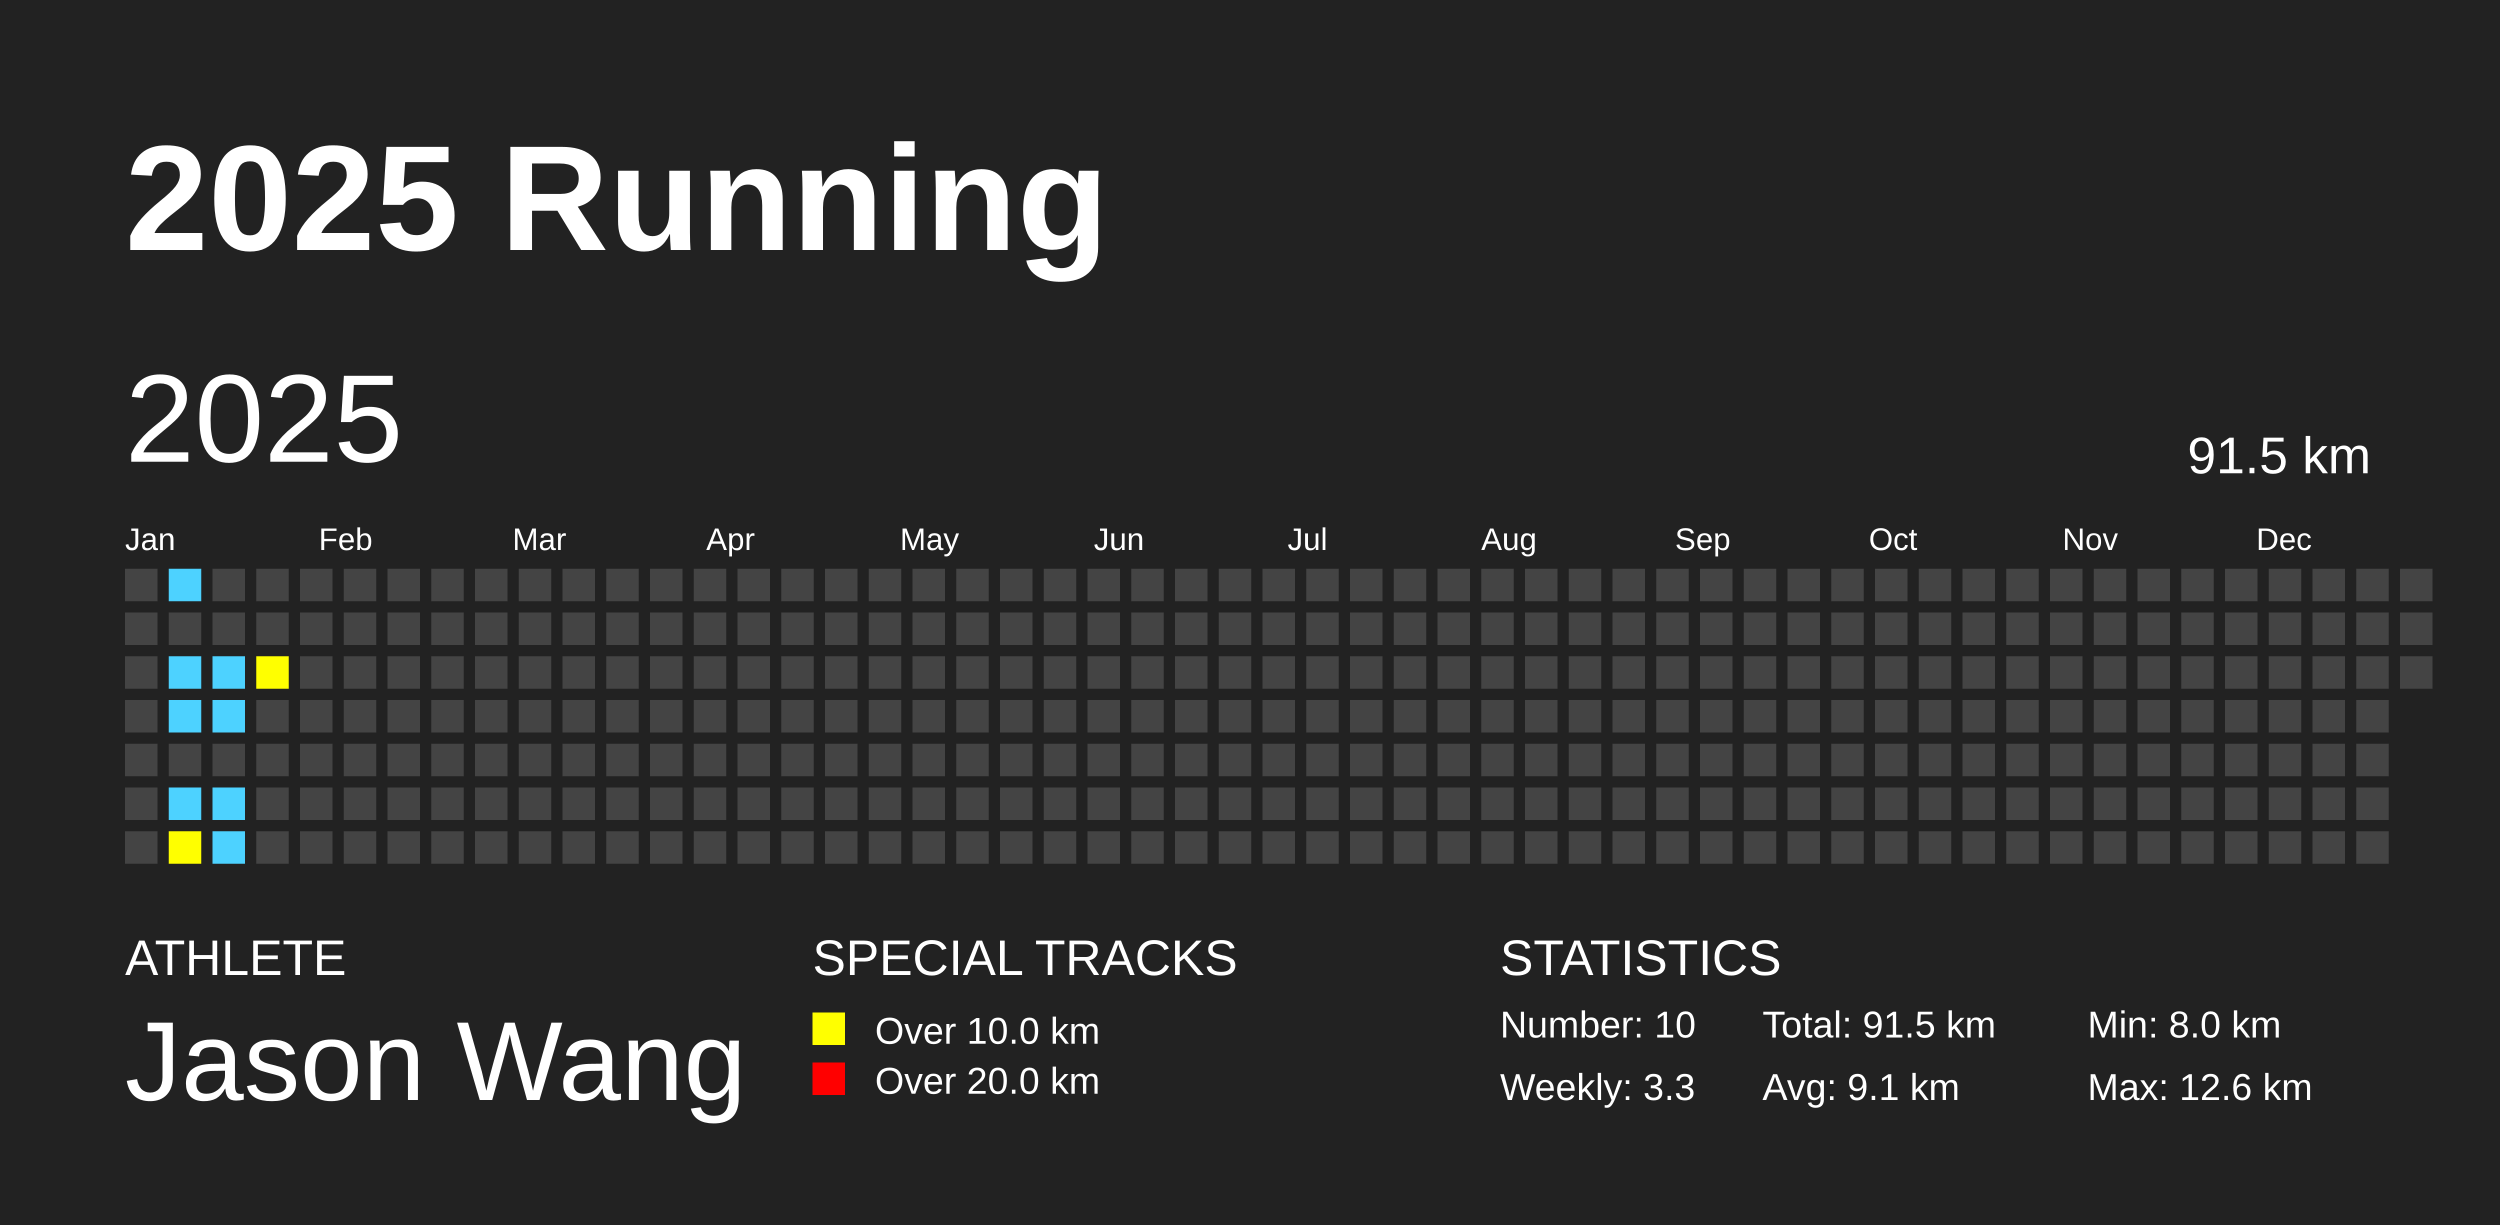
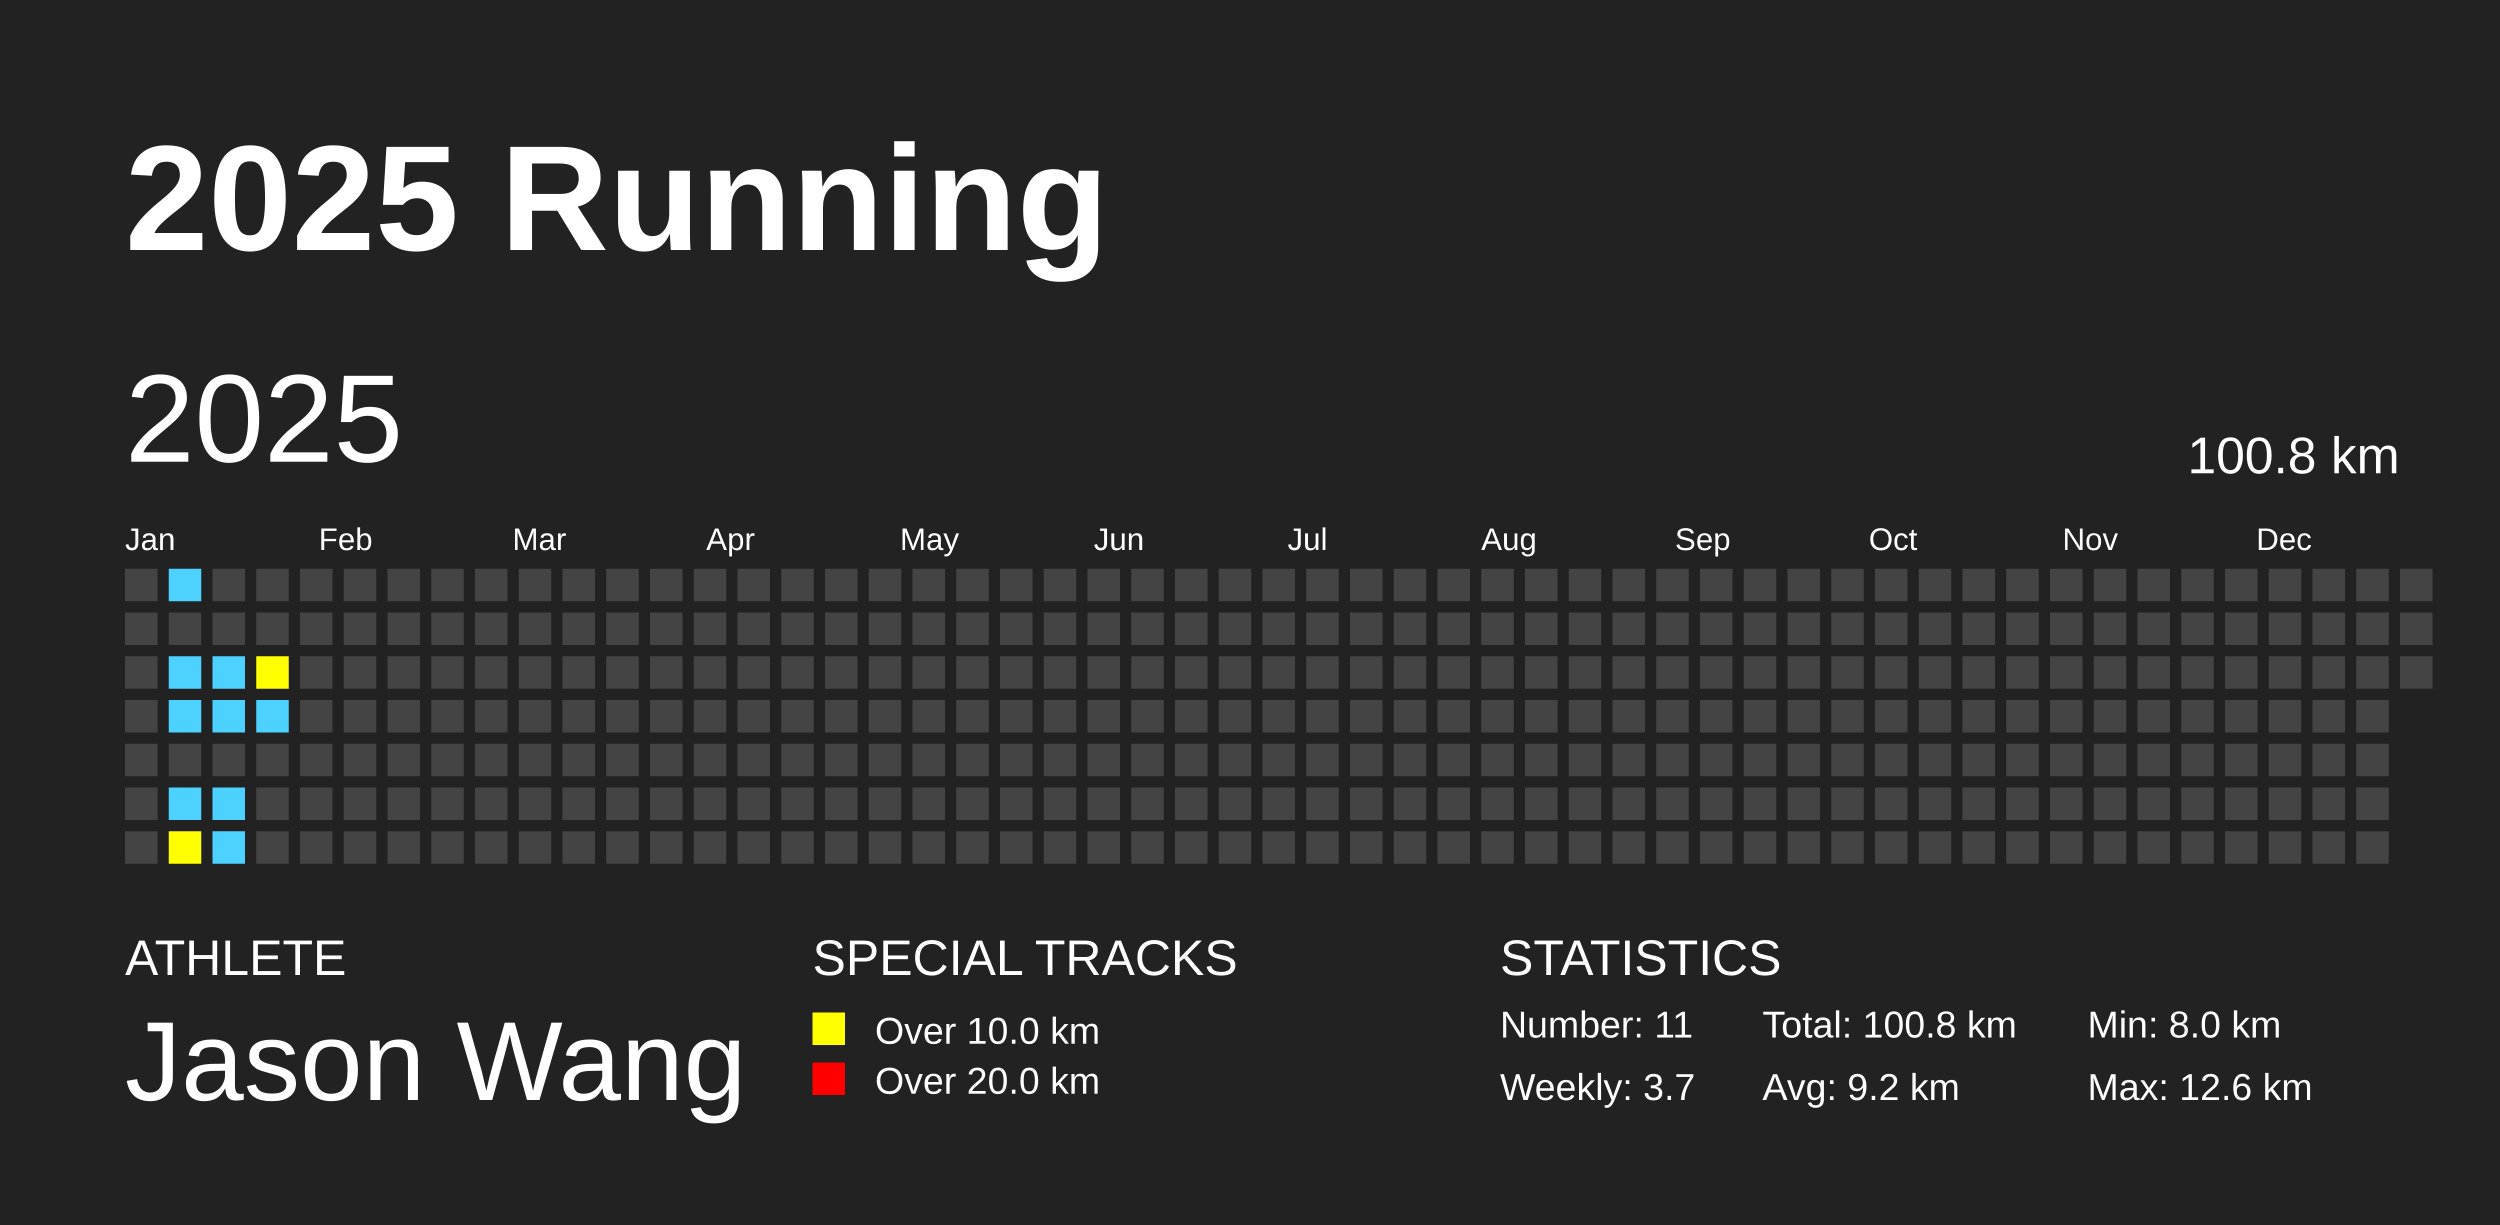
<svg xmlns="http://www.w3.org/2000/svg" baseProfile="full" height="98mm" version="1.1" viewBox="0,0,200,98" width="200mm">
  <defs />
  <rect fill="#222222" height="98" width="200" x="0" y="0" />
  <text fill="#FFFFFF" style="font-size:12px; font-family:Arial; font-weight:bold;" x="10" y="20">2025 Running</text>
  <text fill="#FFFFFF" style="font-size:4px; font-family:Arial" x="10" y="78">ATHLETE</text>
  <text fill="#FFFFFF" style="font-size:9px; font-family:Arial" x="10" y="88">Jason Wang</text>
  <text fill="#FFFFFF" style="font-size:4px; font-family:Arial" x="65" y="78">SPECIAL TRACKS</text>
  <rect fill="yellow" height="2.6" width="2.6" x="65" y="81" />
  <text fill="#FFFFFF" style="font-size:3px; font-family:Arial" x="70" y="83.5">Over 10.0 km</text>
  <rect fill="red" height="2.6" width="2.6" x="65" y="85" />
  <text fill="#FFFFFF" style="font-size:3px; font-family:Arial" x="70" y="87.5">Over 20.0 km</text>
  <text fill="#FFFFFF" style="font-size:4px; font-family:Arial" x="120" y="78">STATISTICS</text>
-   <text fill="#FFFFFF" style="font-size:3px; font-family:Arial" x="120" y="83">Number: 10</text>
-   <text fill="#FFFFFF" style="font-size:3px; font-family:Arial" x="120" y="88">Weekly: 3.3</text>
-   <text fill="#FFFFFF" style="font-size:3px; font-family:Arial" x="141" y="83">Total: 91.5 km</text>
-   <text fill="#FFFFFF" style="font-size:3px; font-family:Arial" x="141" y="88">Avg: 9.1 km</text>
+   <text fill="#FFFFFF" style="font-size:3px; font-family:Arial" x="120" y="83">Number: 11</text>
+   <text fill="#FFFFFF" style="font-size:3px; font-family:Arial" x="120" y="88">Weekly: 3.7</text>
+   <text fill="#FFFFFF" style="font-size:3px; font-family:Arial" x="141" y="83">Total: 100.8 km</text>
+   <text fill="#FFFFFF" style="font-size:3px; font-family:Arial" x="141" y="88">Avg: 9.2 km</text>
  <text fill="#FFFFFF" style="font-size:3px; font-family:Arial" x="167" y="83">Min: 8.0 km</text>
  <text fill="#FFFFFF" style="font-size:3px; font-family:Arial" x="167" y="88">Max: 12.6 km</text>
  <text dominant-baseline="hanging" fill="#FFFFFF" style="font-size:10.0px; font-family:Arial;" x="10" y="30">2025</text>
-   <text dominant-baseline="hanging" fill="#FFFFFF" style="font-size:4.125px; font-family:Arial;" x="175" y="35">91.5 km</text>
+   <text dominant-baseline="hanging" fill="#FFFFFF" style="font-size:4.125px; font-family:Arial;" x="175" y="35">100.8 km</text>
  <text fill="#FFFFFF" style="font-size:2.5px; font-family:Arial" x="10.0" y="44">Jan</text>
  <text fill="#FFFFFF" style="font-size:2.5px; font-family:Arial" x="25.5" y="44">Feb</text>
  <text fill="#FFFFFF" style="font-size:2.5px; font-family:Arial" x="41.0" y="44">Mar</text>
  <text fill="#FFFFFF" style="font-size:2.5px; font-family:Arial" x="56.5" y="44">Apr</text>
  <text fill="#FFFFFF" style="font-size:2.5px; font-family:Arial" x="72.0" y="44">May</text>
  <text fill="#FFFFFF" style="font-size:2.5px; font-family:Arial" x="87.5" y="44">Jun</text>
  <text fill="#FFFFFF" style="font-size:2.5px; font-family:Arial" x="103.0" y="44">Jul</text>
  <text fill="#FFFFFF" style="font-size:2.5px; font-family:Arial" x="118.5" y="44">Aug</text>
  <text fill="#FFFFFF" style="font-size:2.5px; font-family:Arial" x="134.0" y="44">Sep</text>
  <text fill="#FFFFFF" style="font-size:2.5px; font-family:Arial" x="149.5" y="44">Oct</text>
  <text fill="#FFFFFF" style="font-size:2.5px; font-family:Arial" x="165.0" y="44">Nov</text>
  <text fill="#FFFFFF" style="font-size:2.5px; font-family:Arial" x="180.5" y="44">Dec</text>
  <rect fill="#444444" height="2.6" width="2.6" x="10.0" y="45.5" />
  <rect fill="#444444" height="2.6" width="2.6" x="10.0" y="49.0" />
  <rect fill="#444444" height="2.6" width="2.6" x="10.0" y="52.5" />
  <rect fill="#444444" height="2.6" width="2.6" x="10.0" y="56.0" />
  <rect fill="#444444" height="2.6" width="2.6" x="10.0" y="59.5" />
  <rect fill="#444444" height="2.6" width="2.6" x="10.0" y="63.0" />
  <rect fill="#444444" height="2.6" width="2.6" x="10.0" y="66.5" />
  <rect fill="#4DD2FF" height="2.6" width="2.6" x="13.5" y="45.5" />
  <rect fill="#444444" height="2.6" width="2.6" x="13.5" y="49.0" />
  <rect fill="#4DD2FF" height="2.6" width="2.6" x="13.5" y="52.5" />
  <rect fill="#4DD2FF" height="2.6" width="2.6" x="13.5" y="56.0" />
  <rect fill="#444444" height="2.6" width="2.6" x="13.5" y="59.5" />
  <rect fill="#4DD2FF" height="2.6" width="2.6" x="13.5" y="63.0" />
  <rect fill="yellow" height="2.6" width="2.6" x="13.5" y="66.5" />
  <rect fill="#444444" height="2.6" width="2.6" x="17.0" y="45.5" />
  <rect fill="#444444" height="2.6" width="2.6" x="17.0" y="49.0" />
  <rect fill="#4DD2FF" height="2.6" width="2.6" x="17.0" y="52.5" />
  <rect fill="#4DD2FF" height="2.6" width="2.6" x="17.0" y="56.0" />
  <rect fill="#444444" height="2.6" width="2.6" x="17.0" y="59.5" />
  <rect fill="#4DD2FF" height="2.6" width="2.6" x="17.0" y="63.0" />
  <rect fill="#4DD2FF" height="2.6" width="2.6" x="17.0" y="66.5" />
  <rect fill="#444444" height="2.6" width="2.6" x="20.5" y="45.5" />
  <rect fill="#444444" height="2.6" width="2.6" x="20.5" y="49.0" />
  <rect fill="yellow" height="2.6" width="2.6" x="20.5" y="52.5" />
-   <rect fill="#444444" height="2.6" width="2.6" x="20.5" y="56.0" />
+   <rect fill="#4DD2FF" height="2.6" width="2.6" x="20.5" y="56.0" />
  <rect fill="#444444" height="2.6" width="2.6" x="20.5" y="59.5" />
  <rect fill="#444444" height="2.6" width="2.6" x="20.5" y="63.0" />
  <rect fill="#444444" height="2.6" width="2.6" x="20.5" y="66.5" />
  <rect fill="#444444" height="2.6" width="2.6" x="24.0" y="45.5" />
  <rect fill="#444444" height="2.6" width="2.6" x="24.0" y="49.0" />
  <rect fill="#444444" height="2.6" width="2.6" x="24.0" y="52.5" />
  <rect fill="#444444" height="2.6" width="2.6" x="24.0" y="56.0" />
  <rect fill="#444444" height="2.6" width="2.6" x="24.0" y="59.5" />
  <rect fill="#444444" height="2.6" width="2.6" x="24.0" y="63.0" />
  <rect fill="#444444" height="2.6" width="2.6" x="24.0" y="66.5" />
  <rect fill="#444444" height="2.6" width="2.6" x="27.5" y="45.5" />
  <rect fill="#444444" height="2.6" width="2.6" x="27.5" y="49.0" />
  <rect fill="#444444" height="2.6" width="2.6" x="27.5" y="52.5" />
  <rect fill="#444444" height="2.6" width="2.6" x="27.5" y="56.0" />
  <rect fill="#444444" height="2.6" width="2.6" x="27.5" y="59.5" />
  <rect fill="#444444" height="2.6" width="2.6" x="27.5" y="63.0" />
  <rect fill="#444444" height="2.6" width="2.6" x="27.5" y="66.5" />
  <rect fill="#444444" height="2.6" width="2.6" x="31.0" y="45.5" />
  <rect fill="#444444" height="2.6" width="2.6" x="31.0" y="49.0" />
  <rect fill="#444444" height="2.6" width="2.6" x="31.0" y="52.5" />
  <rect fill="#444444" height="2.6" width="2.6" x="31.0" y="56.0" />
  <rect fill="#444444" height="2.6" width="2.6" x="31.0" y="59.5" />
  <rect fill="#444444" height="2.6" width="2.6" x="31.0" y="63.0" />
  <rect fill="#444444" height="2.6" width="2.6" x="31.0" y="66.5" />
  <rect fill="#444444" height="2.6" width="2.6" x="34.5" y="45.5" />
  <rect fill="#444444" height="2.6" width="2.6" x="34.5" y="49.0" />
  <rect fill="#444444" height="2.6" width="2.6" x="34.5" y="52.5" />
  <rect fill="#444444" height="2.6" width="2.6" x="34.5" y="56.0" />
  <rect fill="#444444" height="2.6" width="2.6" x="34.5" y="59.5" />
  <rect fill="#444444" height="2.6" width="2.6" x="34.5" y="63.0" />
  <rect fill="#444444" height="2.6" width="2.6" x="34.5" y="66.5" />
  <rect fill="#444444" height="2.6" width="2.6" x="38.0" y="45.5" />
  <rect fill="#444444" height="2.6" width="2.6" x="38.0" y="49.0" />
  <rect fill="#444444" height="2.6" width="2.6" x="38.0" y="52.5" />
  <rect fill="#444444" height="2.6" width="2.6" x="38.0" y="56.0" />
  <rect fill="#444444" height="2.6" width="2.6" x="38.0" y="59.5" />
  <rect fill="#444444" height="2.6" width="2.6" x="38.0" y="63.0" />
  <rect fill="#444444" height="2.6" width="2.6" x="38.0" y="66.5" />
  <rect fill="#444444" height="2.6" width="2.6" x="41.5" y="45.5" />
  <rect fill="#444444" height="2.6" width="2.6" x="41.5" y="49.0" />
  <rect fill="#444444" height="2.6" width="2.6" x="41.5" y="52.5" />
  <rect fill="#444444" height="2.6" width="2.6" x="41.5" y="56.0" />
  <rect fill="#444444" height="2.6" width="2.6" x="41.5" y="59.5" />
  <rect fill="#444444" height="2.6" width="2.6" x="41.5" y="63.0" />
  <rect fill="#444444" height="2.6" width="2.6" x="41.5" y="66.5" />
  <rect fill="#444444" height="2.6" width="2.6" x="45.0" y="45.5" />
  <rect fill="#444444" height="2.6" width="2.6" x="45.0" y="49.0" />
  <rect fill="#444444" height="2.6" width="2.6" x="45.0" y="52.5" />
  <rect fill="#444444" height="2.6" width="2.6" x="45.0" y="56.0" />
  <rect fill="#444444" height="2.6" width="2.6" x="45.0" y="59.5" />
  <rect fill="#444444" height="2.6" width="2.6" x="45.0" y="63.0" />
  <rect fill="#444444" height="2.6" width="2.6" x="45.0" y="66.5" />
  <rect fill="#444444" height="2.6" width="2.6" x="48.5" y="45.5" />
  <rect fill="#444444" height="2.6" width="2.6" x="48.5" y="49.0" />
  <rect fill="#444444" height="2.6" width="2.6" x="48.5" y="52.5" />
  <rect fill="#444444" height="2.6" width="2.6" x="48.5" y="56.0" />
  <rect fill="#444444" height="2.6" width="2.6" x="48.5" y="59.5" />
  <rect fill="#444444" height="2.6" width="2.6" x="48.5" y="63.0" />
  <rect fill="#444444" height="2.6" width="2.6" x="48.5" y="66.5" />
  <rect fill="#444444" height="2.6" width="2.6" x="52.0" y="45.5" />
  <rect fill="#444444" height="2.6" width="2.6" x="52.0" y="49.0" />
  <rect fill="#444444" height="2.6" width="2.6" x="52.0" y="52.5" />
  <rect fill="#444444" height="2.6" width="2.6" x="52.0" y="56.0" />
  <rect fill="#444444" height="2.6" width="2.6" x="52.0" y="59.5" />
  <rect fill="#444444" height="2.6" width="2.6" x="52.0" y="63.0" />
  <rect fill="#444444" height="2.6" width="2.6" x="52.0" y="66.5" />
  <rect fill="#444444" height="2.6" width="2.6" x="55.5" y="45.5" />
  <rect fill="#444444" height="2.6" width="2.6" x="55.5" y="49.0" />
  <rect fill="#444444" height="2.6" width="2.6" x="55.5" y="52.5" />
  <rect fill="#444444" height="2.6" width="2.6" x="55.5" y="56.0" />
  <rect fill="#444444" height="2.6" width="2.6" x="55.5" y="59.5" />
  <rect fill="#444444" height="2.6" width="2.6" x="55.5" y="63.0" />
  <rect fill="#444444" height="2.6" width="2.6" x="55.5" y="66.5" />
  <rect fill="#444444" height="2.6" width="2.6" x="59.0" y="45.5" />
  <rect fill="#444444" height="2.6" width="2.6" x="59.0" y="49.0" />
  <rect fill="#444444" height="2.6" width="2.6" x="59.0" y="52.5" />
  <rect fill="#444444" height="2.6" width="2.6" x="59.0" y="56.0" />
  <rect fill="#444444" height="2.6" width="2.6" x="59.0" y="59.5" />
  <rect fill="#444444" height="2.6" width="2.6" x="59.0" y="63.0" />
  <rect fill="#444444" height="2.6" width="2.6" x="59.0" y="66.5" />
  <rect fill="#444444" height="2.6" width="2.6" x="62.5" y="45.5" />
  <rect fill="#444444" height="2.6" width="2.6" x="62.5" y="49.0" />
  <rect fill="#444444" height="2.6" width="2.6" x="62.5" y="52.5" />
  <rect fill="#444444" height="2.6" width="2.6" x="62.5" y="56.0" />
  <rect fill="#444444" height="2.6" width="2.6" x="62.5" y="59.5" />
  <rect fill="#444444" height="2.6" width="2.6" x="62.5" y="63.0" />
  <rect fill="#444444" height="2.6" width="2.6" x="62.5" y="66.5" />
  <rect fill="#444444" height="2.6" width="2.6" x="66.0" y="45.5" />
  <rect fill="#444444" height="2.6" width="2.6" x="66.0" y="49.0" />
  <rect fill="#444444" height="2.6" width="2.6" x="66.0" y="52.5" />
  <rect fill="#444444" height="2.6" width="2.6" x="66.0" y="56.0" />
  <rect fill="#444444" height="2.6" width="2.6" x="66.0" y="59.5" />
  <rect fill="#444444" height="2.6" width="2.6" x="66.0" y="63.0" />
  <rect fill="#444444" height="2.6" width="2.6" x="66.0" y="66.5" />
  <rect fill="#444444" height="2.6" width="2.6" x="69.5" y="45.5" />
  <rect fill="#444444" height="2.6" width="2.6" x="69.5" y="49.0" />
  <rect fill="#444444" height="2.6" width="2.6" x="69.5" y="52.5" />
  <rect fill="#444444" height="2.6" width="2.6" x="69.5" y="56.0" />
  <rect fill="#444444" height="2.6" width="2.6" x="69.5" y="59.5" />
  <rect fill="#444444" height="2.6" width="2.6" x="69.5" y="63.0" />
  <rect fill="#444444" height="2.6" width="2.6" x="69.5" y="66.5" />
  <rect fill="#444444" height="2.6" width="2.6" x="73.0" y="45.5" />
  <rect fill="#444444" height="2.6" width="2.6" x="73.0" y="49.0" />
  <rect fill="#444444" height="2.6" width="2.6" x="73.0" y="52.5" />
  <rect fill="#444444" height="2.6" width="2.6" x="73.0" y="56.0" />
  <rect fill="#444444" height="2.6" width="2.6" x="73.0" y="59.5" />
  <rect fill="#444444" height="2.6" width="2.6" x="73.0" y="63.0" />
  <rect fill="#444444" height="2.6" width="2.6" x="73.0" y="66.5" />
  <rect fill="#444444" height="2.6" width="2.6" x="76.5" y="45.5" />
  <rect fill="#444444" height="2.6" width="2.6" x="76.5" y="49.0" />
  <rect fill="#444444" height="2.6" width="2.6" x="76.5" y="52.5" />
  <rect fill="#444444" height="2.6" width="2.6" x="76.5" y="56.0" />
  <rect fill="#444444" height="2.6" width="2.6" x="76.5" y="59.5" />
  <rect fill="#444444" height="2.6" width="2.6" x="76.5" y="63.0" />
  <rect fill="#444444" height="2.6" width="2.6" x="76.5" y="66.5" />
  <rect fill="#444444" height="2.6" width="2.6" x="80.0" y="45.5" />
  <rect fill="#444444" height="2.6" width="2.6" x="80.0" y="49.0" />
  <rect fill="#444444" height="2.6" width="2.6" x="80.0" y="52.5" />
  <rect fill="#444444" height="2.6" width="2.6" x="80.0" y="56.0" />
  <rect fill="#444444" height="2.6" width="2.6" x="80.0" y="59.5" />
  <rect fill="#444444" height="2.6" width="2.6" x="80.0" y="63.0" />
  <rect fill="#444444" height="2.6" width="2.6" x="80.0" y="66.5" />
  <rect fill="#444444" height="2.6" width="2.6" x="83.5" y="45.5" />
  <rect fill="#444444" height="2.6" width="2.6" x="83.5" y="49.0" />
  <rect fill="#444444" height="2.6" width="2.6" x="83.5" y="52.5" />
  <rect fill="#444444" height="2.6" width="2.6" x="83.5" y="56.0" />
  <rect fill="#444444" height="2.6" width="2.6" x="83.5" y="59.5" />
  <rect fill="#444444" height="2.6" width="2.6" x="83.5" y="63.0" />
  <rect fill="#444444" height="2.6" width="2.6" x="83.5" y="66.5" />
  <rect fill="#444444" height="2.6" width="2.6" x="87.0" y="45.5" />
  <rect fill="#444444" height="2.6" width="2.6" x="87.0" y="49.0" />
  <rect fill="#444444" height="2.6" width="2.6" x="87.0" y="52.5" />
  <rect fill="#444444" height="2.6" width="2.6" x="87.0" y="56.0" />
  <rect fill="#444444" height="2.6" width="2.6" x="87.0" y="59.5" />
  <rect fill="#444444" height="2.6" width="2.6" x="87.0" y="63.0" />
  <rect fill="#444444" height="2.6" width="2.6" x="87.0" y="66.5" />
  <rect fill="#444444" height="2.6" width="2.6" x="90.5" y="45.5" />
  <rect fill="#444444" height="2.6" width="2.6" x="90.5" y="49.0" />
  <rect fill="#444444" height="2.6" width="2.6" x="90.5" y="52.5" />
  <rect fill="#444444" height="2.6" width="2.6" x="90.5" y="56.0" />
  <rect fill="#444444" height="2.6" width="2.6" x="90.5" y="59.5" />
  <rect fill="#444444" height="2.6" width="2.6" x="90.5" y="63.0" />
  <rect fill="#444444" height="2.6" width="2.6" x="90.5" y="66.5" />
  <rect fill="#444444" height="2.6" width="2.6" x="94.0" y="45.5" />
  <rect fill="#444444" height="2.6" width="2.6" x="94.0" y="49.0" />
  <rect fill="#444444" height="2.6" width="2.6" x="94.0" y="52.5" />
  <rect fill="#444444" height="2.6" width="2.6" x="94.0" y="56.0" />
  <rect fill="#444444" height="2.6" width="2.6" x="94.0" y="59.5" />
  <rect fill="#444444" height="2.6" width="2.6" x="94.0" y="63.0" />
  <rect fill="#444444" height="2.6" width="2.6" x="94.0" y="66.5" />
  <rect fill="#444444" height="2.6" width="2.6" x="97.5" y="45.5" />
  <rect fill="#444444" height="2.6" width="2.6" x="97.5" y="49.0" />
  <rect fill="#444444" height="2.6" width="2.6" x="97.5" y="52.5" />
  <rect fill="#444444" height="2.6" width="2.6" x="97.5" y="56.0" />
  <rect fill="#444444" height="2.6" width="2.6" x="97.5" y="59.5" />
  <rect fill="#444444" height="2.6" width="2.6" x="97.5" y="63.0" />
  <rect fill="#444444" height="2.6" width="2.6" x="97.5" y="66.5" />
  <rect fill="#444444" height="2.6" width="2.6" x="101.0" y="45.5" />
  <rect fill="#444444" height="2.6" width="2.6" x="101.0" y="49.0" />
  <rect fill="#444444" height="2.6" width="2.6" x="101.0" y="52.5" />
  <rect fill="#444444" height="2.6" width="2.6" x="101.0" y="56.0" />
  <rect fill="#444444" height="2.6" width="2.6" x="101.0" y="59.5" />
  <rect fill="#444444" height="2.6" width="2.6" x="101.0" y="63.0" />
  <rect fill="#444444" height="2.6" width="2.6" x="101.0" y="66.5" />
  <rect fill="#444444" height="2.6" width="2.6" x="104.5" y="45.5" />
  <rect fill="#444444" height="2.6" width="2.6" x="104.5" y="49.0" />
  <rect fill="#444444" height="2.6" width="2.6" x="104.5" y="52.5" />
  <rect fill="#444444" height="2.6" width="2.6" x="104.5" y="56.0" />
  <rect fill="#444444" height="2.6" width="2.6" x="104.5" y="59.5" />
  <rect fill="#444444" height="2.6" width="2.6" x="104.5" y="63.0" />
  <rect fill="#444444" height="2.6" width="2.6" x="104.5" y="66.5" />
  <rect fill="#444444" height="2.6" width="2.6" x="108.0" y="45.5" />
  <rect fill="#444444" height="2.6" width="2.6" x="108.0" y="49.0" />
  <rect fill="#444444" height="2.6" width="2.6" x="108.0" y="52.5" />
  <rect fill="#444444" height="2.6" width="2.6" x="108.0" y="56.0" />
  <rect fill="#444444" height="2.6" width="2.6" x="108.0" y="59.5" />
  <rect fill="#444444" height="2.6" width="2.6" x="108.0" y="63.0" />
  <rect fill="#444444" height="2.6" width="2.6" x="108.0" y="66.5" />
  <rect fill="#444444" height="2.6" width="2.6" x="111.5" y="45.5" />
  <rect fill="#444444" height="2.6" width="2.6" x="111.5" y="49.0" />
  <rect fill="#444444" height="2.6" width="2.6" x="111.5" y="52.5" />
  <rect fill="#444444" height="2.6" width="2.6" x="111.5" y="56.0" />
  <rect fill="#444444" height="2.6" width="2.6" x="111.5" y="59.5" />
  <rect fill="#444444" height="2.6" width="2.6" x="111.5" y="63.0" />
  <rect fill="#444444" height="2.6" width="2.6" x="111.5" y="66.5" />
  <rect fill="#444444" height="2.6" width="2.6" x="115.0" y="45.5" />
  <rect fill="#444444" height="2.6" width="2.6" x="115.0" y="49.0" />
  <rect fill="#444444" height="2.6" width="2.6" x="115.0" y="52.5" />
  <rect fill="#444444" height="2.6" width="2.6" x="115.0" y="56.0" />
  <rect fill="#444444" height="2.6" width="2.6" x="115.0" y="59.5" />
  <rect fill="#444444" height="2.6" width="2.6" x="115.0" y="63.0" />
  <rect fill="#444444" height="2.6" width="2.6" x="115.0" y="66.5" />
  <rect fill="#444444" height="2.6" width="2.6" x="118.5" y="45.5" />
  <rect fill="#444444" height="2.6" width="2.6" x="118.5" y="49.0" />
  <rect fill="#444444" height="2.6" width="2.6" x="118.5" y="52.5" />
  <rect fill="#444444" height="2.6" width="2.6" x="118.5" y="56.0" />
  <rect fill="#444444" height="2.6" width="2.6" x="118.5" y="59.5" />
  <rect fill="#444444" height="2.6" width="2.6" x="118.5" y="63.0" />
  <rect fill="#444444" height="2.6" width="2.6" x="118.5" y="66.5" />
  <rect fill="#444444" height="2.6" width="2.6" x="122.0" y="45.5" />
  <rect fill="#444444" height="2.6" width="2.6" x="122.0" y="49.0" />
  <rect fill="#444444" height="2.6" width="2.6" x="122.0" y="52.5" />
  <rect fill="#444444" height="2.6" width="2.6" x="122.0" y="56.0" />
  <rect fill="#444444" height="2.6" width="2.6" x="122.0" y="59.5" />
  <rect fill="#444444" height="2.6" width="2.6" x="122.0" y="63.0" />
  <rect fill="#444444" height="2.6" width="2.6" x="122.0" y="66.5" />
  <rect fill="#444444" height="2.6" width="2.6" x="125.5" y="45.5" />
  <rect fill="#444444" height="2.6" width="2.6" x="125.5" y="49.0" />
  <rect fill="#444444" height="2.6" width="2.6" x="125.5" y="52.5" />
  <rect fill="#444444" height="2.6" width="2.6" x="125.5" y="56.0" />
  <rect fill="#444444" height="2.6" width="2.6" x="125.5" y="59.5" />
  <rect fill="#444444" height="2.6" width="2.6" x="125.5" y="63.0" />
  <rect fill="#444444" height="2.6" width="2.6" x="125.5" y="66.5" />
  <rect fill="#444444" height="2.6" width="2.6" x="129.0" y="45.5" />
  <rect fill="#444444" height="2.6" width="2.6" x="129.0" y="49.0" />
  <rect fill="#444444" height="2.6" width="2.6" x="129.0" y="52.5" />
  <rect fill="#444444" height="2.6" width="2.6" x="129.0" y="56.0" />
  <rect fill="#444444" height="2.6" width="2.6" x="129.0" y="59.5" />
  <rect fill="#444444" height="2.6" width="2.6" x="129.0" y="63.0" />
  <rect fill="#444444" height="2.6" width="2.6" x="129.0" y="66.5" />
  <rect fill="#444444" height="2.6" width="2.6" x="132.5" y="45.5" />
  <rect fill="#444444" height="2.6" width="2.6" x="132.5" y="49.0" />
  <rect fill="#444444" height="2.6" width="2.6" x="132.5" y="52.5" />
  <rect fill="#444444" height="2.6" width="2.6" x="132.5" y="56.0" />
  <rect fill="#444444" height="2.6" width="2.6" x="132.5" y="59.5" />
  <rect fill="#444444" height="2.6" width="2.6" x="132.5" y="63.0" />
  <rect fill="#444444" height="2.6" width="2.6" x="132.5" y="66.5" />
  <rect fill="#444444" height="2.6" width="2.6" x="136.0" y="45.5" />
  <rect fill="#444444" height="2.6" width="2.6" x="136.0" y="49.0" />
  <rect fill="#444444" height="2.6" width="2.6" x="136.0" y="52.5" />
  <rect fill="#444444" height="2.6" width="2.6" x="136.0" y="56.0" />
  <rect fill="#444444" height="2.6" width="2.6" x="136.0" y="59.5" />
  <rect fill="#444444" height="2.6" width="2.6" x="136.0" y="63.0" />
  <rect fill="#444444" height="2.6" width="2.6" x="136.0" y="66.5" />
  <rect fill="#444444" height="2.6" width="2.6" x="139.5" y="45.5" />
  <rect fill="#444444" height="2.6" width="2.6" x="139.5" y="49.0" />
  <rect fill="#444444" height="2.6" width="2.6" x="139.5" y="52.5" />
  <rect fill="#444444" height="2.6" width="2.6" x="139.5" y="56.0" />
  <rect fill="#444444" height="2.6" width="2.6" x="139.5" y="59.5" />
  <rect fill="#444444" height="2.6" width="2.6" x="139.5" y="63.0" />
  <rect fill="#444444" height="2.6" width="2.6" x="139.5" y="66.5" />
  <rect fill="#444444" height="2.6" width="2.6" x="143.0" y="45.5" />
  <rect fill="#444444" height="2.6" width="2.6" x="143.0" y="49.0" />
  <rect fill="#444444" height="2.6" width="2.6" x="143.0" y="52.5" />
  <rect fill="#444444" height="2.6" width="2.6" x="143.0" y="56.0" />
  <rect fill="#444444" height="2.6" width="2.6" x="143.0" y="59.5" />
  <rect fill="#444444" height="2.6" width="2.6" x="143.0" y="63.0" />
  <rect fill="#444444" height="2.6" width="2.6" x="143.0" y="66.5" />
  <rect fill="#444444" height="2.6" width="2.6" x="146.5" y="45.5" />
  <rect fill="#444444" height="2.6" width="2.6" x="146.5" y="49.0" />
  <rect fill="#444444" height="2.6" width="2.6" x="146.5" y="52.5" />
  <rect fill="#444444" height="2.6" width="2.6" x="146.5" y="56.0" />
  <rect fill="#444444" height="2.6" width="2.6" x="146.5" y="59.5" />
  <rect fill="#444444" height="2.6" width="2.6" x="146.5" y="63.0" />
  <rect fill="#444444" height="2.6" width="2.6" x="146.5" y="66.5" />
  <rect fill="#444444" height="2.6" width="2.6" x="150.0" y="45.5" />
  <rect fill="#444444" height="2.6" width="2.6" x="150.0" y="49.0" />
  <rect fill="#444444" height="2.6" width="2.6" x="150.0" y="52.5" />
  <rect fill="#444444" height="2.6" width="2.6" x="150.0" y="56.0" />
  <rect fill="#444444" height="2.6" width="2.6" x="150.0" y="59.5" />
  <rect fill="#444444" height="2.6" width="2.6" x="150.0" y="63.0" />
  <rect fill="#444444" height="2.6" width="2.6" x="150.0" y="66.5" />
  <rect fill="#444444" height="2.6" width="2.6" x="153.5" y="45.5" />
  <rect fill="#444444" height="2.6" width="2.6" x="153.5" y="49.0" />
  <rect fill="#444444" height="2.6" width="2.6" x="153.5" y="52.5" />
  <rect fill="#444444" height="2.6" width="2.6" x="153.5" y="56.0" />
  <rect fill="#444444" height="2.6" width="2.6" x="153.5" y="59.5" />
  <rect fill="#444444" height="2.6" width="2.6" x="153.5" y="63.0" />
  <rect fill="#444444" height="2.6" width="2.6" x="153.5" y="66.5" />
  <rect fill="#444444" height="2.6" width="2.6" x="157.0" y="45.5" />
  <rect fill="#444444" height="2.6" width="2.6" x="157.0" y="49.0" />
  <rect fill="#444444" height="2.6" width="2.6" x="157.0" y="52.5" />
  <rect fill="#444444" height="2.6" width="2.6" x="157.0" y="56.0" />
  <rect fill="#444444" height="2.6" width="2.6" x="157.0" y="59.5" />
  <rect fill="#444444" height="2.6" width="2.6" x="157.0" y="63.0" />
  <rect fill="#444444" height="2.6" width="2.6" x="157.0" y="66.5" />
  <rect fill="#444444" height="2.6" width="2.6" x="160.5" y="45.5" />
  <rect fill="#444444" height="2.6" width="2.6" x="160.5" y="49.0" />
  <rect fill="#444444" height="2.6" width="2.6" x="160.5" y="52.5" />
  <rect fill="#444444" height="2.6" width="2.6" x="160.5" y="56.0" />
  <rect fill="#444444" height="2.6" width="2.6" x="160.5" y="59.5" />
  <rect fill="#444444" height="2.6" width="2.6" x="160.5" y="63.0" />
  <rect fill="#444444" height="2.6" width="2.6" x="160.5" y="66.5" />
  <rect fill="#444444" height="2.6" width="2.6" x="164.0" y="45.5" />
  <rect fill="#444444" height="2.6" width="2.6" x="164.0" y="49.0" />
  <rect fill="#444444" height="2.6" width="2.6" x="164.0" y="52.5" />
  <rect fill="#444444" height="2.6" width="2.6" x="164.0" y="56.0" />
  <rect fill="#444444" height="2.6" width="2.6" x="164.0" y="59.5" />
  <rect fill="#444444" height="2.6" width="2.6" x="164.0" y="63.0" />
  <rect fill="#444444" height="2.6" width="2.6" x="164.0" y="66.5" />
  <rect fill="#444444" height="2.6" width="2.6" x="167.5" y="45.5" />
  <rect fill="#444444" height="2.6" width="2.6" x="167.5" y="49.0" />
  <rect fill="#444444" height="2.6" width="2.6" x="167.5" y="52.5" />
  <rect fill="#444444" height="2.6" width="2.6" x="167.5" y="56.0" />
  <rect fill="#444444" height="2.6" width="2.6" x="167.5" y="59.5" />
  <rect fill="#444444" height="2.6" width="2.6" x="167.5" y="63.0" />
  <rect fill="#444444" height="2.6" width="2.6" x="167.5" y="66.5" />
  <rect fill="#444444" height="2.6" width="2.6" x="171.0" y="45.5" />
  <rect fill="#444444" height="2.6" width="2.6" x="171.0" y="49.0" />
  <rect fill="#444444" height="2.6" width="2.6" x="171.0" y="52.5" />
  <rect fill="#444444" height="2.6" width="2.6" x="171.0" y="56.0" />
  <rect fill="#444444" height="2.6" width="2.6" x="171.0" y="59.5" />
  <rect fill="#444444" height="2.6" width="2.6" x="171.0" y="63.0" />
  <rect fill="#444444" height="2.6" width="2.6" x="171.0" y="66.5" />
  <rect fill="#444444" height="2.6" width="2.6" x="174.5" y="45.5" />
  <rect fill="#444444" height="2.6" width="2.6" x="174.5" y="49.0" />
  <rect fill="#444444" height="2.6" width="2.6" x="174.5" y="52.5" />
  <rect fill="#444444" height="2.6" width="2.6" x="174.5" y="56.0" />
  <rect fill="#444444" height="2.6" width="2.6" x="174.5" y="59.5" />
  <rect fill="#444444" height="2.6" width="2.6" x="174.5" y="63.0" />
  <rect fill="#444444" height="2.6" width="2.6" x="174.5" y="66.5" />
  <rect fill="#444444" height="2.6" width="2.6" x="178.0" y="45.5" />
  <rect fill="#444444" height="2.6" width="2.6" x="178.0" y="49.0" />
  <rect fill="#444444" height="2.6" width="2.6" x="178.0" y="52.5" />
  <rect fill="#444444" height="2.6" width="2.6" x="178.0" y="56.0" />
  <rect fill="#444444" height="2.6" width="2.6" x="178.0" y="59.5" />
  <rect fill="#444444" height="2.6" width="2.6" x="178.0" y="63.0" />
  <rect fill="#444444" height="2.6" width="2.6" x="178.0" y="66.5" />
  <rect fill="#444444" height="2.6" width="2.6" x="181.5" y="45.5" />
  <rect fill="#444444" height="2.6" width="2.6" x="181.5" y="49.0" />
  <rect fill="#444444" height="2.6" width="2.6" x="181.5" y="52.5" />
  <rect fill="#444444" height="2.6" width="2.6" x="181.5" y="56.0" />
  <rect fill="#444444" height="2.6" width="2.6" x="181.5" y="59.5" />
  <rect fill="#444444" height="2.6" width="2.6" x="181.5" y="63.0" />
  <rect fill="#444444" height="2.6" width="2.6" x="181.5" y="66.5" />
  <rect fill="#444444" height="2.6" width="2.6" x="185.0" y="45.5" />
  <rect fill="#444444" height="2.6" width="2.6" x="185.0" y="49.0" />
  <rect fill="#444444" height="2.6" width="2.6" x="185.0" y="52.5" />
  <rect fill="#444444" height="2.6" width="2.6" x="185.0" y="56.0" />
  <rect fill="#444444" height="2.6" width="2.6" x="185.0" y="59.5" />
  <rect fill="#444444" height="2.6" width="2.6" x="185.0" y="63.0" />
  <rect fill="#444444" height="2.6" width="2.6" x="185.0" y="66.5" />
  <rect fill="#444444" height="2.6" width="2.6" x="188.5" y="45.5" />
  <rect fill="#444444" height="2.6" width="2.6" x="188.5" y="49.0" />
  <rect fill="#444444" height="2.6" width="2.6" x="188.5" y="52.5" />
  <rect fill="#444444" height="2.6" width="2.6" x="188.5" y="56.0" />
  <rect fill="#444444" height="2.6" width="2.6" x="188.5" y="59.5" />
  <rect fill="#444444" height="2.6" width="2.6" x="188.5" y="63.0" />
  <rect fill="#444444" height="2.6" width="2.6" x="188.5" y="66.5" />
  <rect fill="#444444" height="2.6" width="2.6" x="192.0" y="45.5" />
  <rect fill="#444444" height="2.6" width="2.6" x="192.0" y="49.0" />
  <rect fill="#444444" height="2.6" width="2.6" x="192.0" y="52.5" />
</svg>
